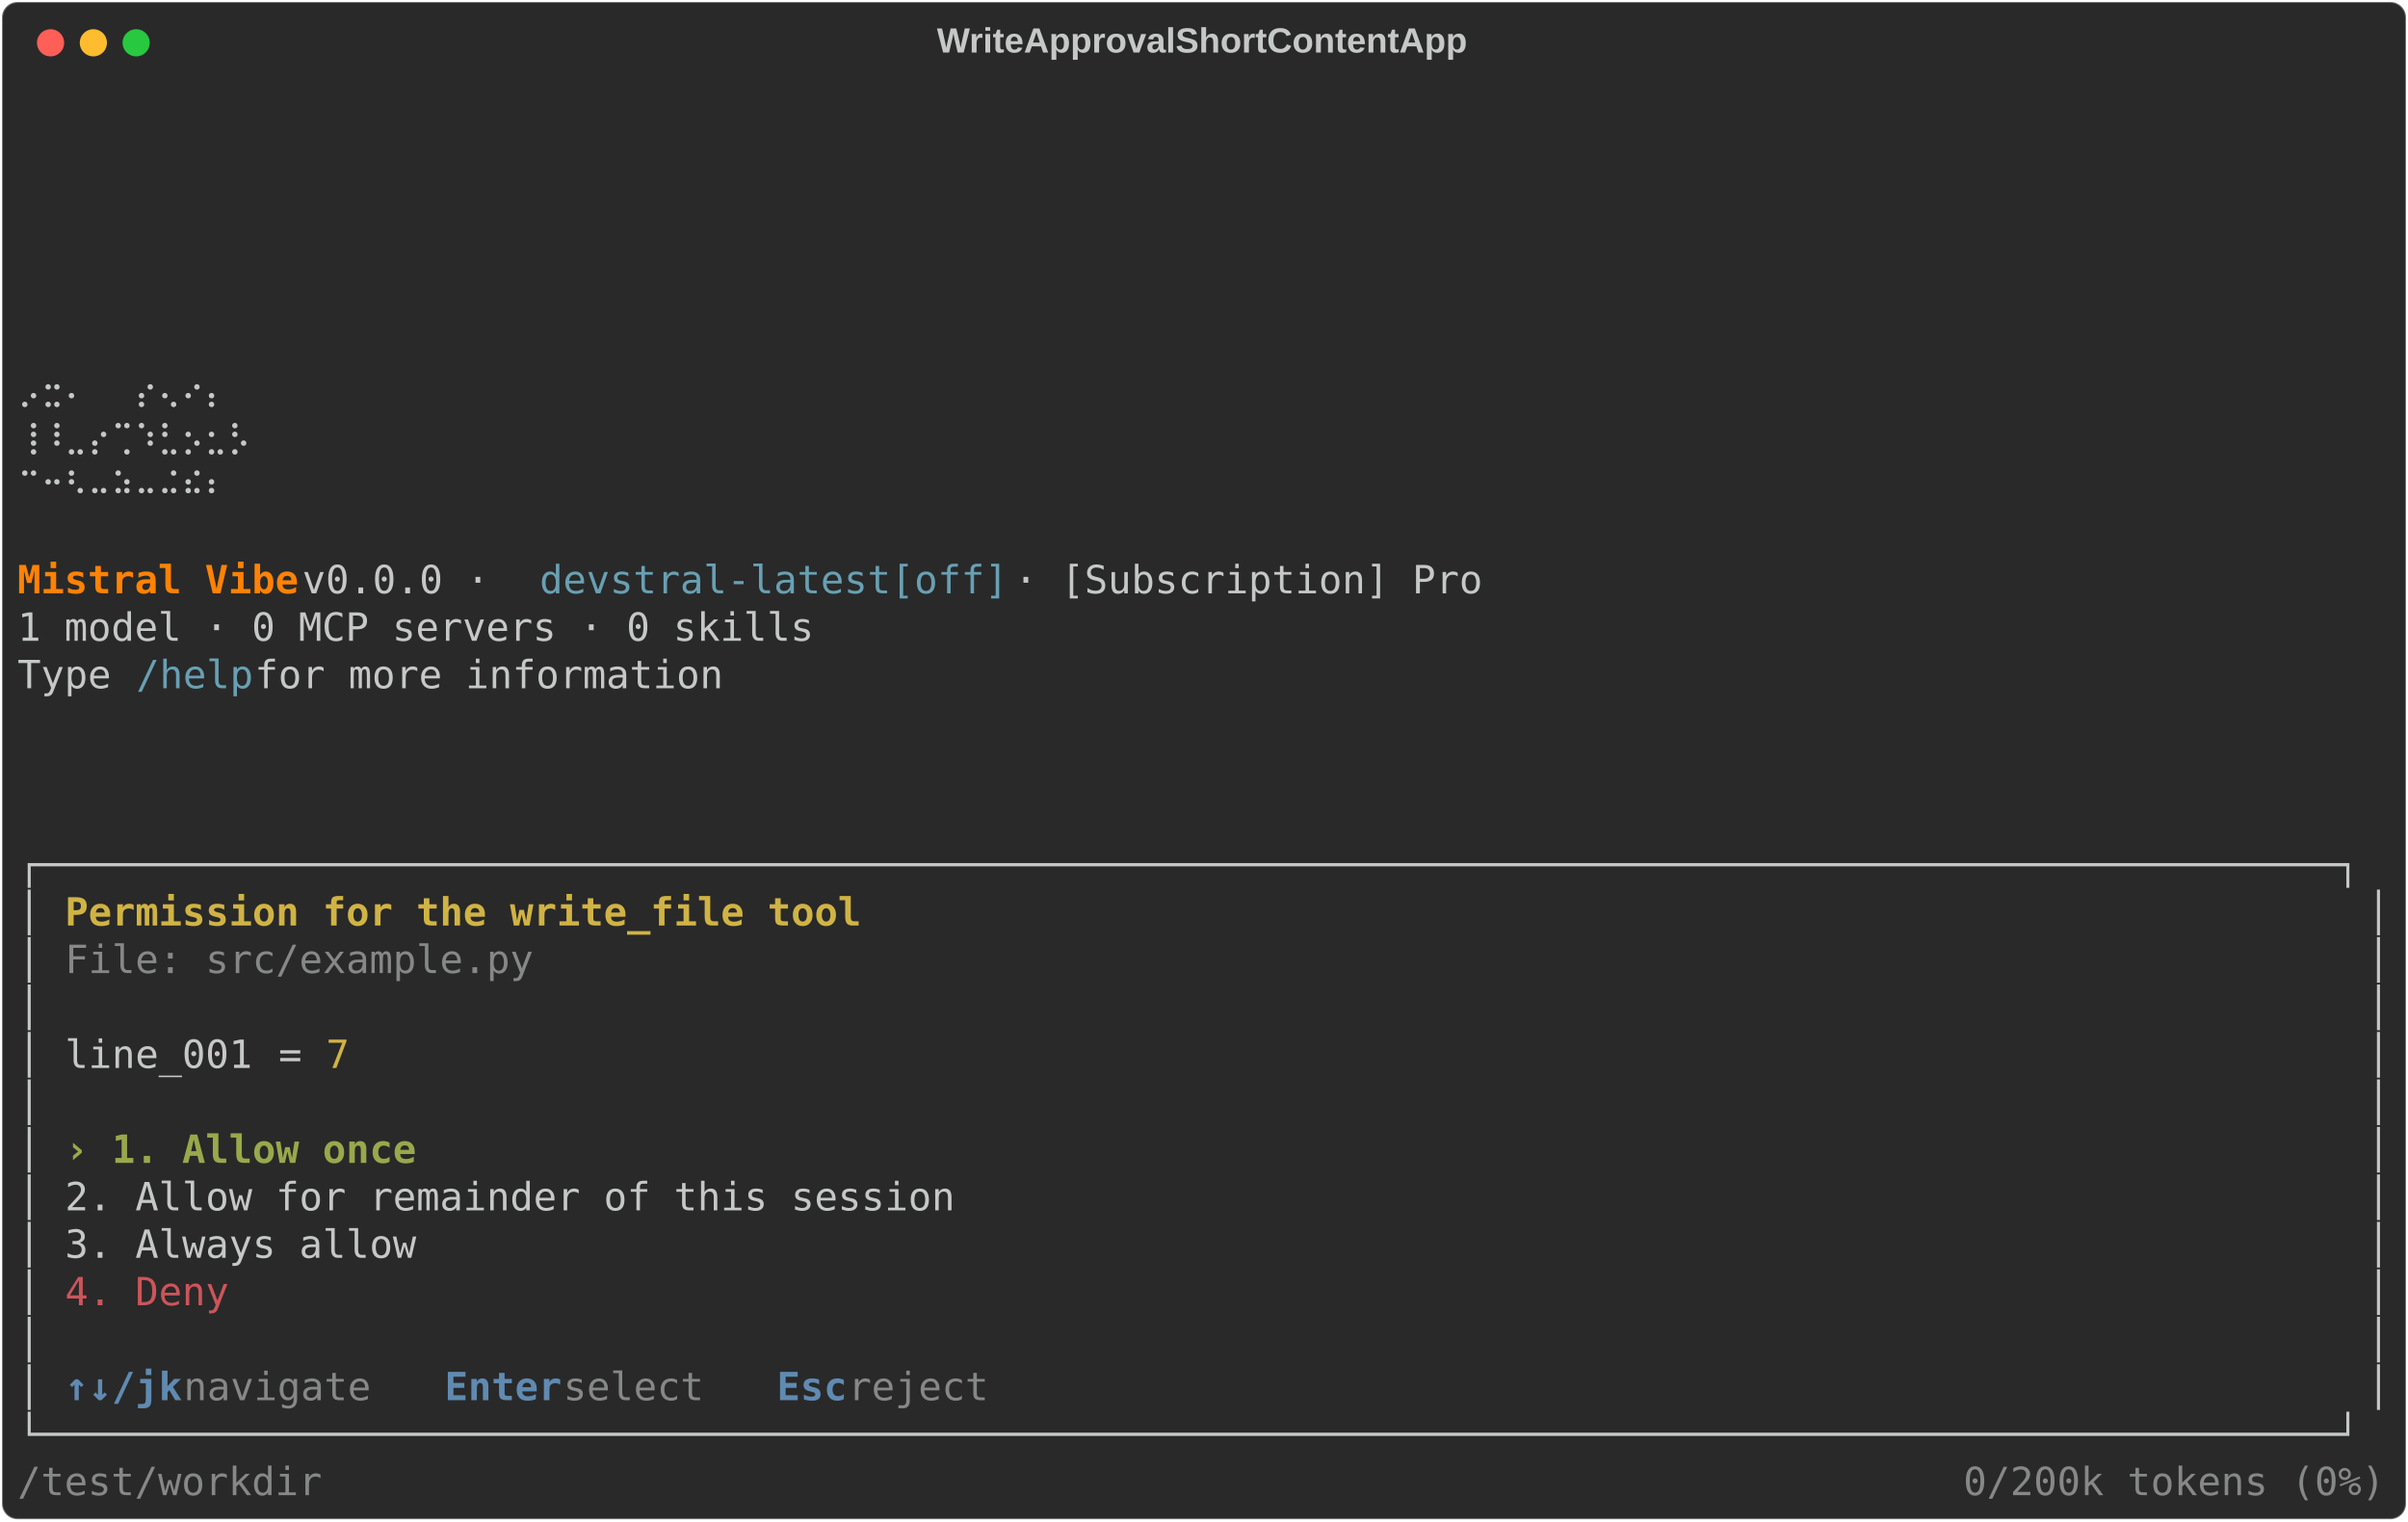
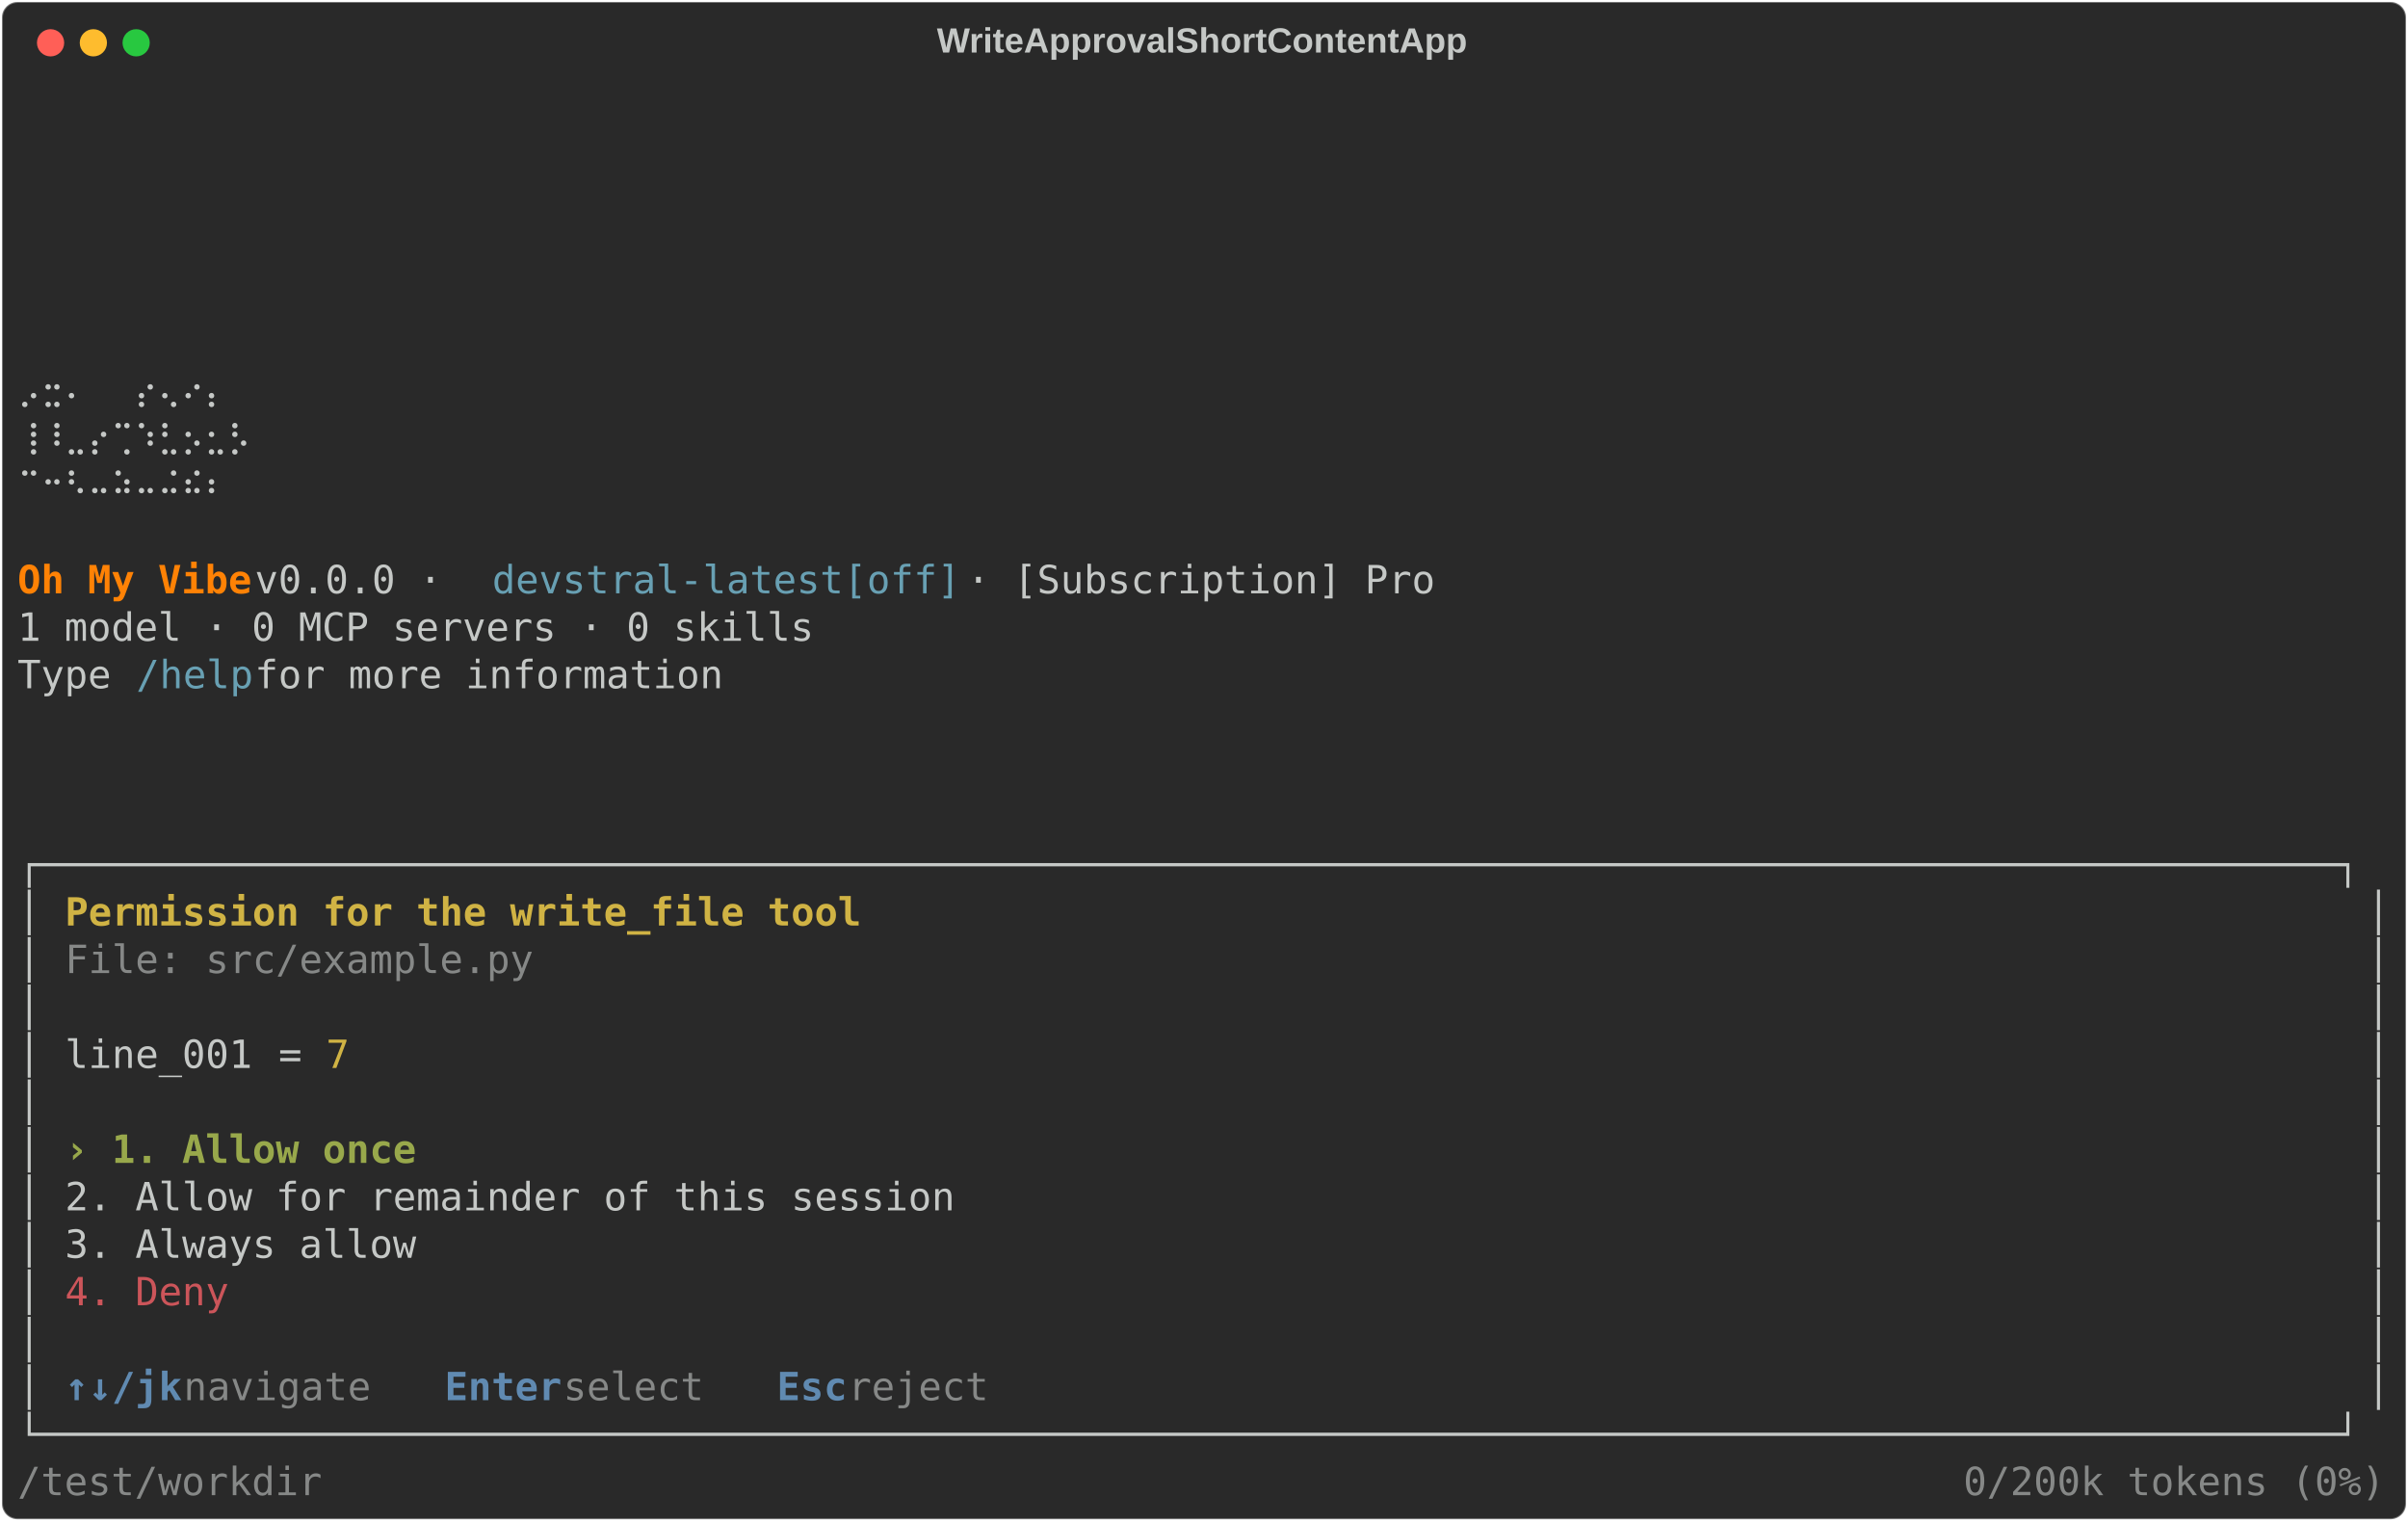
<svg xmlns="http://www.w3.org/2000/svg" class="rich-terminal" viewBox="0 0 1238 782.0">
  <style>

    @font-face {
        font-family: "Fira Code";
        src: local("FiraCode-Regular"),
                url("https://cdnjs.cloudflare.com/ajax/libs/firacode/6.2.0/woff2/FiraCode-Regular.woff2") format("woff2"),
                url("https://cdnjs.cloudflare.com/ajax/libs/firacode/6.2.0/woff/FiraCode-Regular.woff") format("woff");
        font-style: normal;
        font-weight: 400;
    }
    @font-face {
        font-family: "Fira Code";
        src: local("FiraCode-Bold"),
                url("https://cdnjs.cloudflare.com/ajax/libs/firacode/6.2.0/woff2/FiraCode-Bold.woff2") format("woff2"),
                url("https://cdnjs.cloudflare.com/ajax/libs/firacode/6.2.0/woff/FiraCode-Bold.woff") format("woff");
        font-style: bold;
        font-weight: 700;
    }

    .terminal-matrix {
        font-family: Fira Code, monospace;
        font-size: 20px;
        line-height: 24.4px;
        font-variant-east-asian: full-width;
    }

    .terminal-title {
        font-size: 18px;
        font-weight: bold;
        font-family: arial;
    }

    .terminal-r1 { fill: #c5c8c6 }
.terminal-r2 { fill: #ff8205;font-weight: bold }
.terminal-r3 { fill: #68a0b3 }
.terminal-r4 { fill: #d0b344;font-weight: bold }
.terminal-r5 { fill: #868887 }
.terminal-r6 { fill: #d0b344 }
.terminal-r7 { fill: #98a84b;font-weight: bold }
.terminal-r8 { fill: #cc555a }
.terminal-r9 { fill: #608ab1;font-weight: bold }
    </style>
  <defs>
    <clipPath id="terminal-clip-terminal">
      <rect x="0" y="0" width="1219.0" height="731.0" />
    </clipPath>
    <clipPath id="terminal-line-0">
      <rect x="0" y="1.5" width="1220" height="24.65" />
    </clipPath>
    <clipPath id="terminal-line-1">
      <rect x="0" y="25.9" width="1220" height="24.65" />
    </clipPath>
    <clipPath id="terminal-line-2">
      <rect x="0" y="50.3" width="1220" height="24.65" />
    </clipPath>
    <clipPath id="terminal-line-3">
      <rect x="0" y="74.7" width="1220" height="24.65" />
    </clipPath>
    <clipPath id="terminal-line-4">
      <rect x="0" y="99.1" width="1220" height="24.65" />
    </clipPath>
    <clipPath id="terminal-line-5">
      <rect x="0" y="123.5" width="1220" height="24.65" />
    </clipPath>
    <clipPath id="terminal-line-6">
      <rect x="0" y="147.9" width="1220" height="24.65" />
    </clipPath>
    <clipPath id="terminal-line-7">
      <rect x="0" y="172.3" width="1220" height="24.65" />
    </clipPath>
    <clipPath id="terminal-line-8">
      <rect x="0" y="196.7" width="1220" height="24.65" />
    </clipPath>
    <clipPath id="terminal-line-9">
      <rect x="0" y="221.1" width="1220" height="24.65" />
    </clipPath>
    <clipPath id="terminal-line-10">
      <rect x="0" y="245.5" width="1220" height="24.65" />
    </clipPath>
    <clipPath id="terminal-line-11">
      <rect x="0" y="269.9" width="1220" height="24.65" />
    </clipPath>
    <clipPath id="terminal-line-12">
      <rect x="0" y="294.3" width="1220" height="24.65" />
    </clipPath>
    <clipPath id="terminal-line-13">
      <rect x="0" y="318.7" width="1220" height="24.65" />
    </clipPath>
    <clipPath id="terminal-line-14">
      <rect x="0" y="343.1" width="1220" height="24.65" />
    </clipPath>
    <clipPath id="terminal-line-15">
      <rect x="0" y="367.5" width="1220" height="24.65" />
    </clipPath>
    <clipPath id="terminal-line-16">
      <rect x="0" y="391.9" width="1220" height="24.65" />
    </clipPath>
    <clipPath id="terminal-line-17">
      <rect x="0" y="416.3" width="1220" height="24.65" />
    </clipPath>
    <clipPath id="terminal-line-18">
      <rect x="0" y="440.7" width="1220" height="24.65" />
    </clipPath>
    <clipPath id="terminal-line-19">
      <rect x="0" y="465.1" width="1220" height="24.65" />
    </clipPath>
    <clipPath id="terminal-line-20">
      <rect x="0" y="489.5" width="1220" height="24.65" />
    </clipPath>
    <clipPath id="terminal-line-21">
      <rect x="0" y="513.9" width="1220" height="24.65" />
    </clipPath>
    <clipPath id="terminal-line-22">
      <rect x="0" y="538.3" width="1220" height="24.65" />
    </clipPath>
    <clipPath id="terminal-line-23">
      <rect x="0" y="562.7" width="1220" height="24.65" />
    </clipPath>
    <clipPath id="terminal-line-24">
      <rect x="0" y="587.1" width="1220" height="24.65" />
    </clipPath>
    <clipPath id="terminal-line-25">
      <rect x="0" y="611.5" width="1220" height="24.65" />
    </clipPath>
    <clipPath id="terminal-line-26">
      <rect x="0" y="635.9" width="1220" height="24.65" />
    </clipPath>
    <clipPath id="terminal-line-27">
      <rect x="0" y="660.3" width="1220" height="24.65" />
    </clipPath>
    <clipPath id="terminal-line-28">
      <rect x="0" y="684.7" width="1220" height="24.65" />
    </clipPath>
  </defs>
  <rect fill="#292929" stroke="rgba(255,255,255,0.35)" stroke-width="1" x="1" y="1" width="1236" height="780" rx="8" />
  <text class="terminal-title" fill="#c5c8c6" text-anchor="middle" x="618" y="27">WriteApprovalShortContentApp</text>
  <g transform="translate(26,22)">
    <circle cx="0" cy="0" r="7" fill="#ff5f57" />
    <circle cx="22" cy="0" r="7" fill="#febc2e" />
    <circle cx="44" cy="0" r="7" fill="#28c840" />
  </g>
  <g transform="translate(9, 41)" clip-path="url(#terminal-clip-terminal)">
    <g class="terminal-matrix">
      <text class="terminal-r1" x="1220" y="20" textLength="12.2" clip-path="url(#terminal-line-0)">
</text>
      <text class="terminal-r1" x="1220" y="44.4" textLength="12.2" clip-path="url(#terminal-line-1)">
</text>
      <text class="terminal-r1" x="1220" y="68.8" textLength="12.2" clip-path="url(#terminal-line-2)">
</text>
      <text class="terminal-r1" x="1220" y="93.2" textLength="12.2" clip-path="url(#terminal-line-3)">
</text>
      <text class="terminal-r1" x="1220" y="117.6" textLength="12.2" clip-path="url(#terminal-line-4)">
</text>
      <text class="terminal-r1" x="1220" y="142" textLength="12.2" clip-path="url(#terminal-line-5)">
</text>
      <text class="terminal-r1" x="0" y="166.4" textLength="134.2" clip-path="url(#terminal-line-6)">  ⡠⣒⠄  ⡔⢄⠔⡄</text>
      <text class="terminal-r1" x="1220" y="166.4" textLength="12.2" clip-path="url(#terminal-line-6)">
</text>
      <text class="terminal-r1" x="0" y="190.8" textLength="134.2" clip-path="url(#terminal-line-7)"> ⢸⠸⣀⡔⢉⠱⣃⡢⣂⡣</text>
      <text class="terminal-r1" x="1220" y="190.8" textLength="12.2" clip-path="url(#terminal-line-7)">
</text>
      <text class="terminal-r1" x="0" y="215.2" textLength="134.2" clip-path="url(#terminal-line-8)">  ⠉⠒⠣⠤⠵⠤⠬⠮⠆</text>
      <text class="terminal-r1" x="1220" y="215.2" textLength="12.2" clip-path="url(#terminal-line-8)">
</text>
      <text class="terminal-r1" x="1220" y="239.6" textLength="12.2" clip-path="url(#terminal-line-9)">
</text>
-       <text class="terminal-r2" x="0" y="264" textLength="146.4" clip-path="url(#terminal-line-10)">Mistral Vibe</text>
-       <text class="terminal-r1" x="146.4" y="264" textLength="122" clip-path="url(#terminal-line-10)"> v0.0.0 · </text>
-       <text class="terminal-r3" x="268.4" y="264" textLength="244" clip-path="url(#terminal-line-10)">devstral-latest[off]</text>
-       <text class="terminal-r1" x="512.4" y="264" textLength="256.2" clip-path="url(#terminal-line-10)"> · [Subscription] Pro</text>
+       <text class="terminal-r2" x="0" y="264" textLength="122" clip-path="url(#terminal-line-10)">Oh My Vibe</text>
+       <text class="terminal-r1" x="122" y="264" textLength="122" clip-path="url(#terminal-line-10)"> v0.0.0 · </text>
+       <text class="terminal-r3" x="244" y="264" textLength="244" clip-path="url(#terminal-line-10)">devstral-latest[off]</text>
+       <text class="terminal-r1" x="488" y="264" textLength="256.2" clip-path="url(#terminal-line-10)"> · [Subscription] Pro</text>
      <text class="terminal-r1" x="1220" y="264" textLength="12.2" clip-path="url(#terminal-line-10)">
</text>
      <text class="terminal-r1" x="0" y="288.4" textLength="414.8" clip-path="url(#terminal-line-11)">1 model · 0 MCP servers · 0 skills</text>
      <text class="terminal-r1" x="1220" y="288.4" textLength="12.2" clip-path="url(#terminal-line-11)">
</text>
      <text class="terminal-r1" x="0" y="312.8" textLength="61" clip-path="url(#terminal-line-12)">Type </text>
      <text class="terminal-r3" x="61" y="312.8" textLength="61" clip-path="url(#terminal-line-12)">/help</text>
      <text class="terminal-r1" x="122" y="312.8" textLength="256.2" clip-path="url(#terminal-line-12)"> for more information</text>
      <text class="terminal-r1" x="1220" y="312.8" textLength="12.2" clip-path="url(#terminal-line-12)">
</text>
      <text class="terminal-r1" x="1220" y="337.2" textLength="12.2" clip-path="url(#terminal-line-13)">
</text>
      <text class="terminal-r1" x="1220" y="361.6" textLength="12.2" clip-path="url(#terminal-line-14)">
</text>
      <text class="terminal-r1" x="1220" y="386" textLength="12.2" clip-path="url(#terminal-line-15)">
</text>
      <text class="terminal-r1" x="0" y="410.4" textLength="1220" clip-path="url(#terminal-line-16)">┌──────────────────────────────────────────────────────────────────────────────────────────────────┐</text>
      <text class="terminal-r1" x="1220" y="410.4" textLength="12.2" clip-path="url(#terminal-line-16)">
</text>
      <text class="terminal-r1" x="0" y="434.8" textLength="12.2" clip-path="url(#terminal-line-17)">│</text>
      <text class="terminal-r4" x="24.4" y="434.8" textLength="414.8" clip-path="url(#terminal-line-17)">Permission for the write_file tool</text>
      <text class="terminal-r1" x="1207.8" y="434.8" textLength="12.2" clip-path="url(#terminal-line-17)">│</text>
      <text class="terminal-r1" x="1220" y="434.8" textLength="12.2" clip-path="url(#terminal-line-17)">
</text>
      <text class="terminal-r1" x="0" y="459.2" textLength="12.2" clip-path="url(#terminal-line-18)">│</text>
      <text class="terminal-r5" x="24.4" y="459.2" textLength="244" clip-path="url(#terminal-line-18)">File: src/example.py</text>
      <text class="terminal-r1" x="1207.8" y="459.2" textLength="12.2" clip-path="url(#terminal-line-18)">│</text>
      <text class="terminal-r1" x="1220" y="459.2" textLength="12.2" clip-path="url(#terminal-line-18)">
</text>
      <text class="terminal-r1" x="0" y="483.6" textLength="12.2" clip-path="url(#terminal-line-19)">│</text>
      <text class="terminal-r1" x="1207.8" y="483.6" textLength="12.2" clip-path="url(#terminal-line-19)">│</text>
      <text class="terminal-r1" x="1220" y="483.6" textLength="12.2" clip-path="url(#terminal-line-19)">
</text>
      <text class="terminal-r1" x="0" y="508" textLength="12.2" clip-path="url(#terminal-line-20)">│</text>
      <text class="terminal-r1" x="24.4" y="508" textLength="97.6" clip-path="url(#terminal-line-20)">line_001</text>
      <text class="terminal-r1" x="134.2" y="508" textLength="12.2" clip-path="url(#terminal-line-20)">=</text>
      <text class="terminal-r6" x="158.6" y="508" textLength="12.2" clip-path="url(#terminal-line-20)">7</text>
      <text class="terminal-r1" x="1207.8" y="508" textLength="12.2" clip-path="url(#terminal-line-20)">│</text>
      <text class="terminal-r1" x="1220" y="508" textLength="12.2" clip-path="url(#terminal-line-20)">
</text>
      <text class="terminal-r1" x="0" y="532.4" textLength="12.2" clip-path="url(#terminal-line-21)">│</text>
      <text class="terminal-r1" x="1207.8" y="532.4" textLength="12.2" clip-path="url(#terminal-line-21)">│</text>
      <text class="terminal-r1" x="1220" y="532.4" textLength="12.2" clip-path="url(#terminal-line-21)">
</text>
      <text class="terminal-r1" x="0" y="556.8" textLength="12.2" clip-path="url(#terminal-line-22)">│</text>
      <text class="terminal-r7" x="24.4" y="556.8" textLength="183" clip-path="url(#terminal-line-22)">› 1. Allow once</text>
      <text class="terminal-r1" x="1207.8" y="556.8" textLength="12.2" clip-path="url(#terminal-line-22)">│</text>
      <text class="terminal-r1" x="1220" y="556.8" textLength="12.2" clip-path="url(#terminal-line-22)">
</text>
      <text class="terminal-r1" x="0" y="581.2" textLength="12.2" clip-path="url(#terminal-line-23)">│</text>
      <text class="terminal-r1" x="24.4" y="581.2" textLength="488" clip-path="url(#terminal-line-23)">  2. Allow for remainder of this session</text>
      <text class="terminal-r1" x="1207.8" y="581.2" textLength="12.2" clip-path="url(#terminal-line-23)">│</text>
      <text class="terminal-r1" x="1220" y="581.2" textLength="12.2" clip-path="url(#terminal-line-23)">
</text>
      <text class="terminal-r1" x="0" y="605.6" textLength="12.2" clip-path="url(#terminal-line-24)">│</text>
      <text class="terminal-r1" x="24.4" y="605.6" textLength="207.4" clip-path="url(#terminal-line-24)">  3. Always allow</text>
      <text class="terminal-r1" x="1207.8" y="605.6" textLength="12.2" clip-path="url(#terminal-line-24)">│</text>
      <text class="terminal-r1" x="1220" y="605.6" textLength="12.2" clip-path="url(#terminal-line-24)">
</text>
      <text class="terminal-r1" x="0" y="630" textLength="12.2" clip-path="url(#terminal-line-25)">│</text>
      <text class="terminal-r8" x="24.4" y="630" textLength="109.8" clip-path="url(#terminal-line-25)">  4. Deny</text>
      <text class="terminal-r1" x="1207.8" y="630" textLength="12.2" clip-path="url(#terminal-line-25)">│</text>
      <text class="terminal-r1" x="1220" y="630" textLength="12.2" clip-path="url(#terminal-line-25)">
</text>
      <text class="terminal-r1" x="0" y="654.4" textLength="12.2" clip-path="url(#terminal-line-26)">│</text>
      <text class="terminal-r1" x="1207.8" y="654.4" textLength="12.2" clip-path="url(#terminal-line-26)">│</text>
      <text class="terminal-r1" x="1220" y="654.4" textLength="12.2" clip-path="url(#terminal-line-26)">
</text>
      <text class="terminal-r1" x="0" y="678.8" textLength="12.2" clip-path="url(#terminal-line-27)">│</text>
      <text class="terminal-r9" x="24.4" y="678.8" textLength="61" clip-path="url(#terminal-line-27)">↑↓/jk</text>
      <text class="terminal-r5" x="85.4" y="678.8" textLength="134.2" clip-path="url(#terminal-line-27)"> navigate  </text>
      <text class="terminal-r9" x="219.6" y="678.8" textLength="61" clip-path="url(#terminal-line-27)">Enter</text>
      <text class="terminal-r5" x="280.6" y="678.8" textLength="109.8" clip-path="url(#terminal-line-27)"> select  </text>
      <text class="terminal-r9" x="390.4" y="678.8" textLength="36.6" clip-path="url(#terminal-line-27)">Esc</text>
      <text class="terminal-r5" x="427" y="678.8" textLength="85.4" clip-path="url(#terminal-line-27)"> reject</text>
      <text class="terminal-r1" x="1207.8" y="678.8" textLength="12.2" clip-path="url(#terminal-line-27)">│</text>
      <text class="terminal-r1" x="1220" y="678.8" textLength="12.2" clip-path="url(#terminal-line-27)">
</text>
      <text class="terminal-r1" x="0" y="703.2" textLength="1220" clip-path="url(#terminal-line-28)">└──────────────────────────────────────────────────────────────────────────────────────────────────┘</text>
      <text class="terminal-r1" x="1220" y="703.2" textLength="12.2" clip-path="url(#terminal-line-28)">
</text>
      <text class="terminal-r5" x="0" y="727.6" textLength="158.6" clip-path="url(#terminal-line-29)">/test/workdir</text>
      <text class="terminal-r5" x="1000.4" y="727.6" textLength="219.6" clip-path="url(#terminal-line-29)">0/200k tokens (0%)</text>
    </g>
  </g>
</svg>
